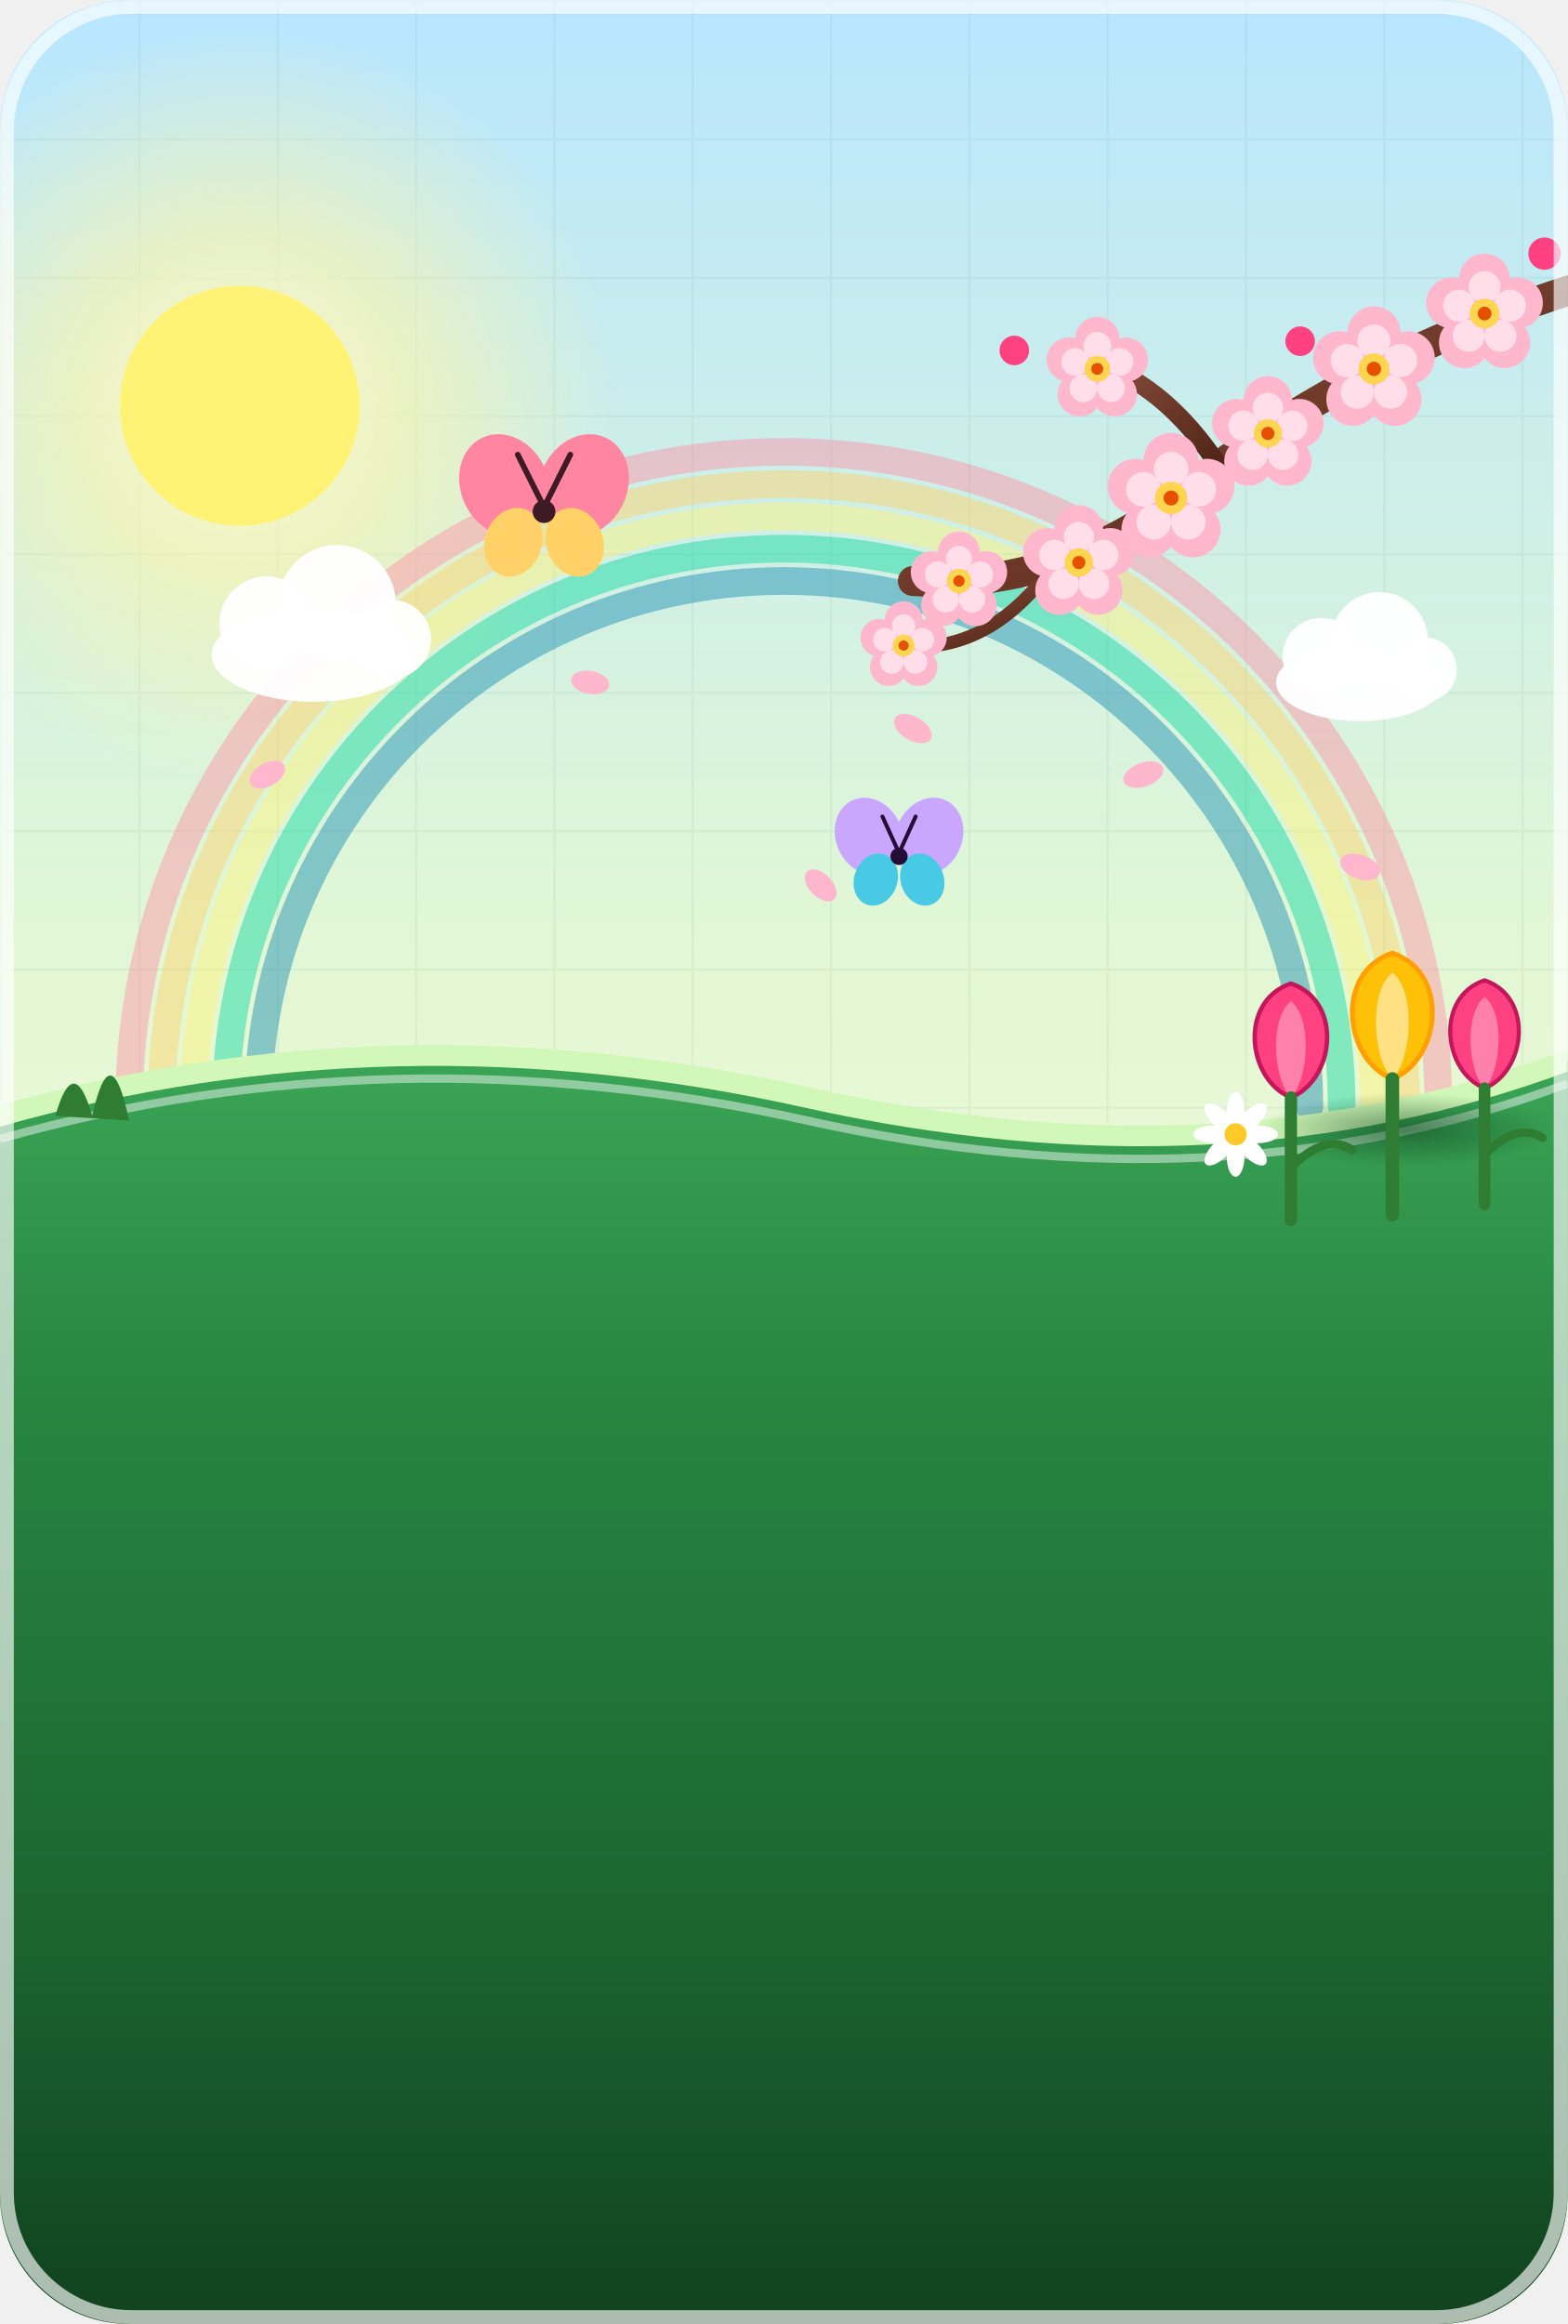
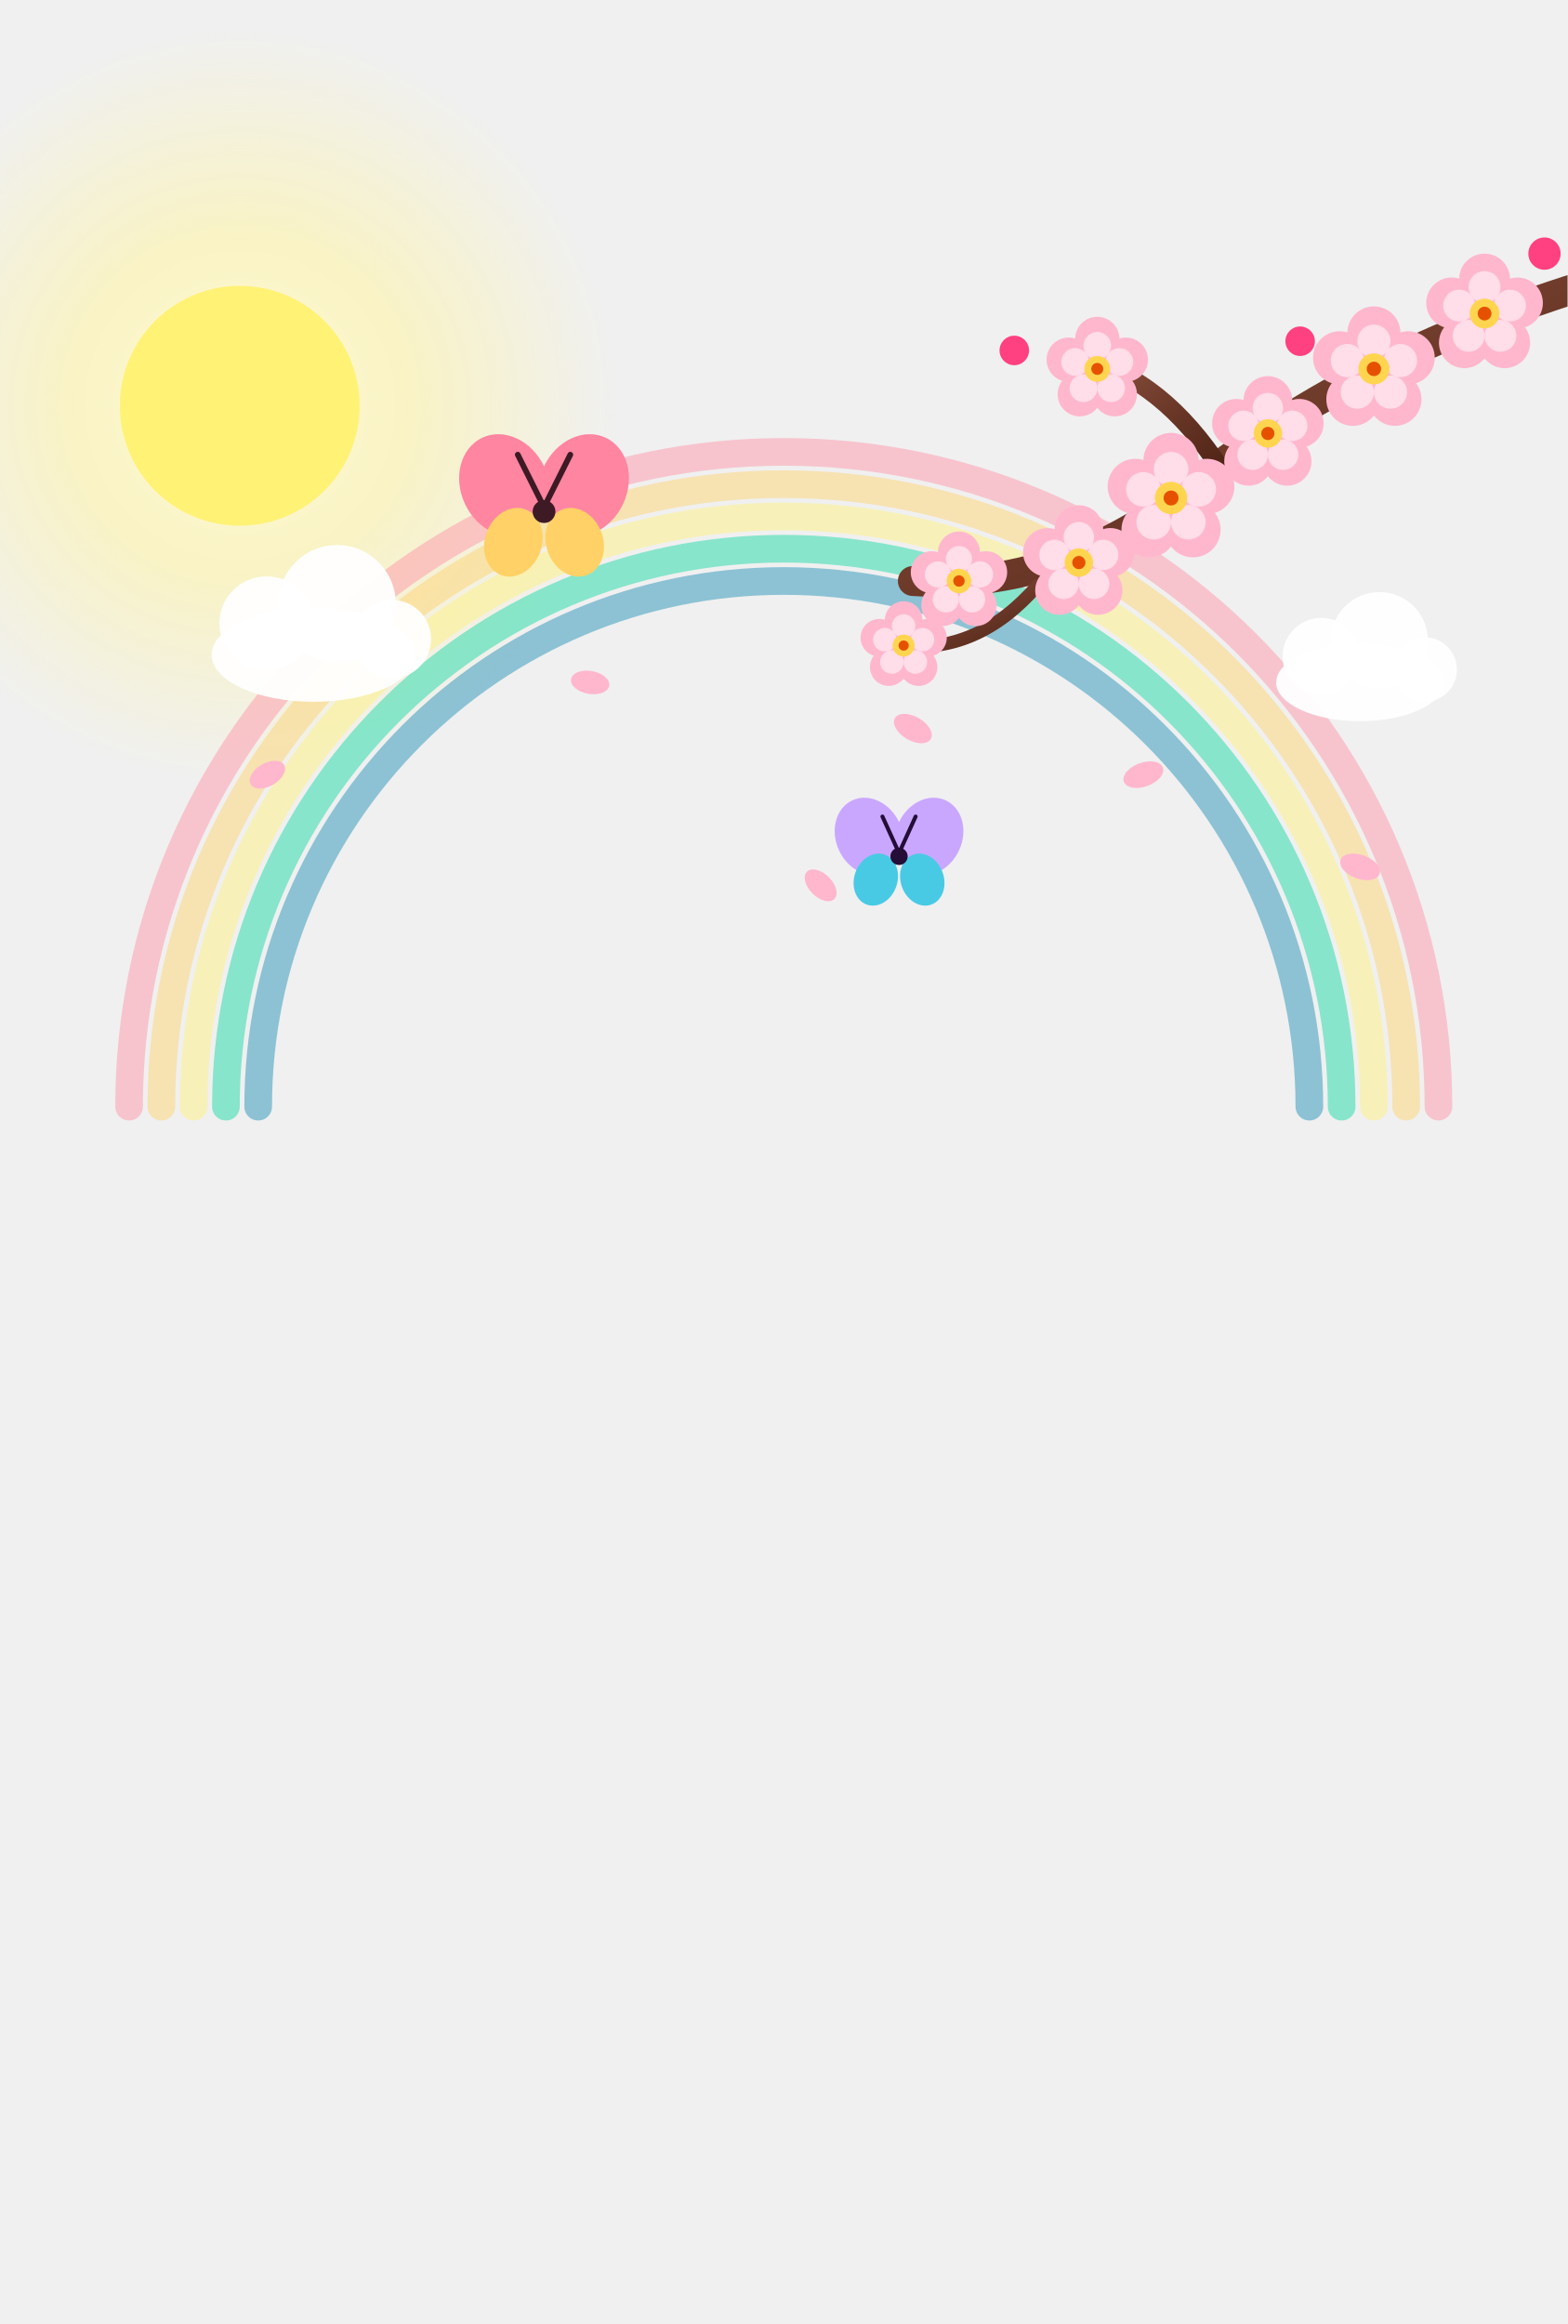
<svg xmlns="http://www.w3.org/2000/svg" viewBox="0 0 340 504" width="340" height="504">
  <defs>
    <clipPath id="cardClip">
      <rect width="340" height="504" rx="28" />
    </clipPath>
-     <linearGradient id="bg_spring_sky" x1="0" y1="0" x2="0" y2="1">
-       <stop offset="0" stop-color="#B8E6FF" />
-       <stop offset="0.4" stop-color="#E1F7D5" />
-       <stop offset="0.75" stop-color="#FFFAD8" />
-       <stop offset="1" stop-color="#DDF5BF" />
-     </linearGradient>
-     <pattern id="grid" width="30" height="30" patternUnits="userSpaceOnUse">
-       <path d="M 30 0 L 0 0 0 30" fill="none" stroke="#2D6A4F" stroke-width="1" opacity="0.06" />
-     </pattern>
    <radialGradient id="springSunAura" cx="50%" cy="50%" r="50%">
      <stop offset="0" stop-color="#FFFEE6" stop-opacity="1" />
      <stop offset="0.45" stop-color="#FFF5A8" stop-opacity="0.6" />
      <stop offset="1" stop-color="#FFF5A8" stop-opacity="0" />
    </radialGradient>
-     <linearGradient id="springMeadowSoil" x1="0" y1="0" x2="0" y2="1">
-       <stop offset="0" stop-color="#3BA557" />
-       <stop offset="0.25" stop-color="#288741" />
-       <stop offset="0.7" stop-color="#1B6430" />
-       <stop offset="1" stop-color="#10421E" />
-     </linearGradient>
    <linearGradient id="sakuraWood" x1="0" y1="0" x2="1" y2="1">
      <stop offset="0" stop-color="#8D5341" />
      <stop offset="0.5" stop-color="#6E3A2A" />
      <stop offset="1" stop-color="#4E2316" />
    </linearGradient>
-     <radialGradient id="grassShadow" cx="50%" cy="50%" r="50%">
-       <stop offset="0" stop-color="#10421E" stop-opacity="0.55" />
-       <stop offset="1" stop-color="#10421E" stop-opacity="0" />
-     </radialGradient>
    <g id="sakura_blossom">
      <circle cx="0" cy="-6.5" r="4.8" fill="#FFB7CE" />
      <circle cx="6.2" cy="-2" r="4.8" fill="#FFB7CE" />
      <circle cx="3.8" cy="5.5" r="4.8" fill="#FFB7CE" />
      <circle cx="-3.8" cy="5.5" r="4.8" fill="#FFB7CE" />
      <circle cx="-6.2" cy="-2" r="4.8" fill="#FFB7CE" />
      <circle cx="0" cy="-5" r="3" fill="#FFE4ED" opacity="0.85" />
      <circle cx="4.8" cy="-1.5" r="3" fill="#FFE4ED" opacity="0.85" />
      <circle cx="3" cy="4.2" r="3" fill="#FFE4ED" opacity="0.85" />
      <circle cx="-3" cy="4.2" r="3" fill="#FFE4ED" opacity="0.85" />
      <circle cx="-4.8" cy="-1.5" r="3" fill="#FFE4ED" opacity="0.85" />
      <circle cx="0" cy="0" r="2.8" fill="#FFD54F" />
      <circle cx="0" cy="0" r="1.3" fill="#E65100" />
    </g>
-     <g id="spring_tulip">
-       <path d="M 0 0 C -10 -4, -12 -22, 0 -26 C 12 -22, 10 -4, 0 0 Z" fill="#FF4081" stroke="#C2185B" stroke-width="1" />
-       <path d="M 0 0 C -4 -4, -5 -18, 0 -22 C 5 -18, 4 -4, 0 0 Z" fill="#FF80AB" />
-       <line x1="0" y1="0" x2="0" y2="28" stroke="#2E7D32" stroke-width="2.8" stroke-linecap="round" />
-       <path d="M 0 16 Q 8 8 14 12" stroke="#2E7D32" stroke-width="2" fill="none" stroke-linecap="round" />
-     </g>
  </defs>
  <g clip-path="url(#cardClip)">
-     <rect width="340" height="504" fill="url(#bg_spring_sky)" />
-     <rect width="340" height="504" fill="url(#grid)" />
    <circle cx="52" cy="88" r="82" fill="url(#springSunAura)" />
    <circle cx="52" cy="88" r="26" fill="#FFF275" />
    <g opacity="0.45" fill="none" stroke-linecap="round">
      <path d="M 28 240 A 136 136 0 0 1 312 240" stroke="#FF8FA3" stroke-width="6" />
      <path d="M 35 240 A 129 129 0 0 1 305 240" stroke="#FFD166" stroke-width="6" />
      <path d="M 42 240 A 122 122 0 0 1 298 240" stroke="#FFF275" stroke-width="6" />
      <path d="M 49 240 A 115 115 0 0 1 291 240" stroke="#06D6A0" stroke-width="6" />
      <path d="M 56 240 A 108 108 0 0 1 284 240" stroke="#118AB2" stroke-width="6" />
    </g>
    <g transform="translate(68, 142) scale(0.85)" fill="#FFFFFF" fill-opacity="0.95">
      <ellipse cx="0" cy="0" rx="26" ry="12" />
      <circle cx="-12" cy="-8" r="12" />
      <circle cx="6" cy="-13" r="15" />
      <circle cx="20" cy="-4" r="10" />
    </g>
    <g transform="translate(295, 148) scale(0.7)" fill="#FFFFFF" fill-opacity="0.95">
      <ellipse cx="0" cy="0" rx="26" ry="12" />
      <circle cx="-12" cy="-8" r="12" />
      <circle cx="6" cy="-13" r="15" />
      <circle cx="20" cy="-4" r="10" />
    </g>
    <g>
      <path d="M 350 60 Q 295 76 258 106 Q 230 128 198 126" fill="none" stroke="url(#sakuraWood)" stroke-width="6.5" stroke-linecap="round" />
      <path d="M 265 102 Q 252 82 235 78" fill="none" stroke="url(#sakuraWood)" stroke-width="4" stroke-linecap="round" />
      <path d="M 225 127 Q 212 142 195 140" fill="none" stroke="url(#sakuraWood)" stroke-width="2.8" stroke-linecap="round" />
      <g transform="translate(322, 68) scale(1.15)">
        <use href="#sakura_blossom" />
      </g>
      <g transform="translate(298, 80) scale(1.2)">
        <use href="#sakura_blossom" />
      </g>
      <g transform="translate(275, 94) scale(1.1)">
        <use href="#sakura_blossom" />
      </g>
      <g transform="translate(254, 108) scale(1.25)">
        <use href="#sakura_blossom" />
      </g>
      <g transform="translate(234, 122) scale(1.1)">
        <use href="#sakura_blossom" />
      </g>
      <g transform="translate(208, 126) scale(0.95)">
        <use href="#sakura_blossom" />
      </g>
      <g transform="translate(238, 80) scale(1.0)">
        <use href="#sakura_blossom" />
      </g>
      <g transform="translate(196, 140) scale(0.85)">
        <use href="#sakura_blossom" />
      </g>
      <circle cx="335" cy="55" r="3.5" fill="#FF4081" />
      <circle cx="282" cy="74" r="3.2" fill="#FF4081" />
      <circle cx="220" cy="76" r="3.2" fill="#FF4081" />
      <ellipse cx="198" cy="158" rx="4.5" ry="2.6" fill="#FFB7CE" transform="rotate(30 198 158)" />
      <ellipse cx="248" cy="168" rx="4.5" ry="2.6" fill="#FFB7CE" transform="rotate(-20 248 168)" />
      <ellipse cx="178" cy="192" rx="4.2" ry="2.5" fill="#FFB7CE" transform="rotate(45 178 192)" />
      <ellipse cx="128" cy="148" rx="4.2" ry="2.5" fill="#FFB7CE" transform="rotate(10 128 148)" />
      <ellipse cx="58" cy="168" rx="4.2" ry="2.5" fill="#FFB7CE" transform="rotate(-30 58 168)" />
      <ellipse cx="295" cy="188" rx="4.5" ry="2.6" fill="#FFB7CE" transform="rotate(20 295 188)" />
    </g>
    <g transform="translate(118, 110) scale(0.95)">
      <ellipse cx="-9" cy="-5" rx="10" ry="12" fill="#FF85A1" transform="rotate(-25 -9 -5)" />
      <ellipse cx="9" cy="-5" rx="10" ry="12" fill="#FF85A1" transform="rotate(25 9 -5)" />
      <ellipse cx="-7" cy="8" rx="6.5" ry="8" fill="#FFD166" transform="rotate(20 -7 8)" />
      <ellipse cx="7" cy="8" rx="6.5" ry="8" fill="#FFD166" transform="rotate(-20 7 8)" />
      <circle cx="0" cy="1" r="2.6" fill="#3D1A24" />
      <line x1="0" y1="0" x2="-6" y2="-12" stroke="#3D1A24" stroke-width="1.3" stroke-linecap="round" />
      <line x1="0" y1="0" x2="6" y2="-12" stroke="#3D1A24" stroke-width="1.3" stroke-linecap="round" />
    </g>
    <g transform="translate(195, 185) scale(0.72)">
      <ellipse cx="-9" cy="-5" rx="10" ry="12" fill="#C9A7FF" transform="rotate(-25 -9 -5)" />
      <ellipse cx="9" cy="-5" rx="10" ry="12" fill="#C9A7FF" transform="rotate(25 9 -5)" />
      <ellipse cx="-7" cy="8" rx="6.5" ry="8" fill="#48CAE4" transform="rotate(20 -7 8)" />
      <ellipse cx="7" cy="8" rx="6.5" ry="8" fill="#48CAE4" transform="rotate(-20 7 8)" />
      <circle cx="0" cy="1" r="2.6" fill="#240D36" />
      <line x1="0" y1="0" x2="-5" y2="-11" stroke="#240D36" stroke-width="1.2" stroke-linecap="round" />
      <line x1="0" y1="0" x2="5" y2="-11" stroke="#240D36" stroke-width="1.2" stroke-linecap="round" />
    </g>
-     <path d="M 0 242 Q 85 218 175 238 T 340 230 L 340 504 L 0 504 Z" fill="url(#springMeadowSoil)" />
-     <path d="M 0 242 Q 85 218 175 238 T 340 230" fill="none" stroke="#D1F8B8" stroke-width="4.5" stroke-linecap="round" />
-     <path d="M 0 247 Q 85 223 175 243 T 340 235" fill="none" stroke="#FFFFFF" stroke-opacity="0.45" stroke-width="1.8" />
-     <ellipse cx="305" cy="245" rx="32" ry="8" fill="url(#grassShadow)" />
-     <g transform="translate(280, 238) scale(0.95)">
-       <use href="#spring_tulip" />
-     </g>
-     <g transform="translate(302, 234) scale(1.05)">
-       <path d="M 0 0 C -10 -4, -12 -22, 0 -26 C 12 -22, 10 -4, 0 0 Z" fill="#FFC107" stroke="#FFA000" stroke-width="1" />
-       <path d="M 0 0 C -4 -4, -5 -18, 0 -22 C 5 -18, 4 -4, 0 0 Z" fill="#FFE082" />
-       <line x1="0" y1="0" x2="0" y2="28" stroke="#2E7D32" stroke-width="2.8" stroke-linecap="round" />
-     </g>
-     <g transform="translate(322, 236) scale(0.9)">
-       <use href="#spring_tulip" />
-     </g>
-     <g transform="translate(268, 246) scale(0.8)">
-       <ellipse cx="0" cy="-6" rx="2.4" ry="5.5" fill="#FFFFFF" />
-       <ellipse cx="4.2" cy="-4.2" rx="2.4" ry="5.5" fill="#FFFFFF" transform="rotate(45 4.2 -4.2)" />
-       <ellipse cx="6" cy="0" rx="2.4" ry="5.5" fill="#FFFFFF" transform="rotate(90 6 0)" />
-       <ellipse cx="4.2" cy="4.2" rx="2.4" ry="5.5" fill="#FFFFFF" transform="rotate(135 4.2 4.2)" />
-       <ellipse cx="0" cy="6" rx="2.4" ry="5.5" fill="#FFFFFF" />
-       <ellipse cx="-4.2" cy="4.2" rx="2.4" ry="5.5" fill="#FFFFFF" transform="rotate(225 -4.2 4.2)" />
-       <ellipse cx="-6" cy="0" rx="2.4" ry="5.5" fill="#FFFFFF" transform="rotate(270 -6 0)" />
-       <ellipse cx="-4.2" cy="-4.2" rx="2.4" ry="5.5" fill="#FFFFFF" transform="rotate(315 -4.2 -4.2)" />
-       <circle cx="0" cy="0" r="3" fill="#FFCA28" />
-     </g>
-     <path d="M 12 242 Q 16 228 20 242 Q 24 224 28 243 Z" fill="#2E7D32" />
  </g>
-   <rect x="1.5" y="1.5" width="337" height="501" rx="27" fill="none" stroke="#FFFFFF" stroke-opacity="0.65" stroke-width="3" />
</svg>
